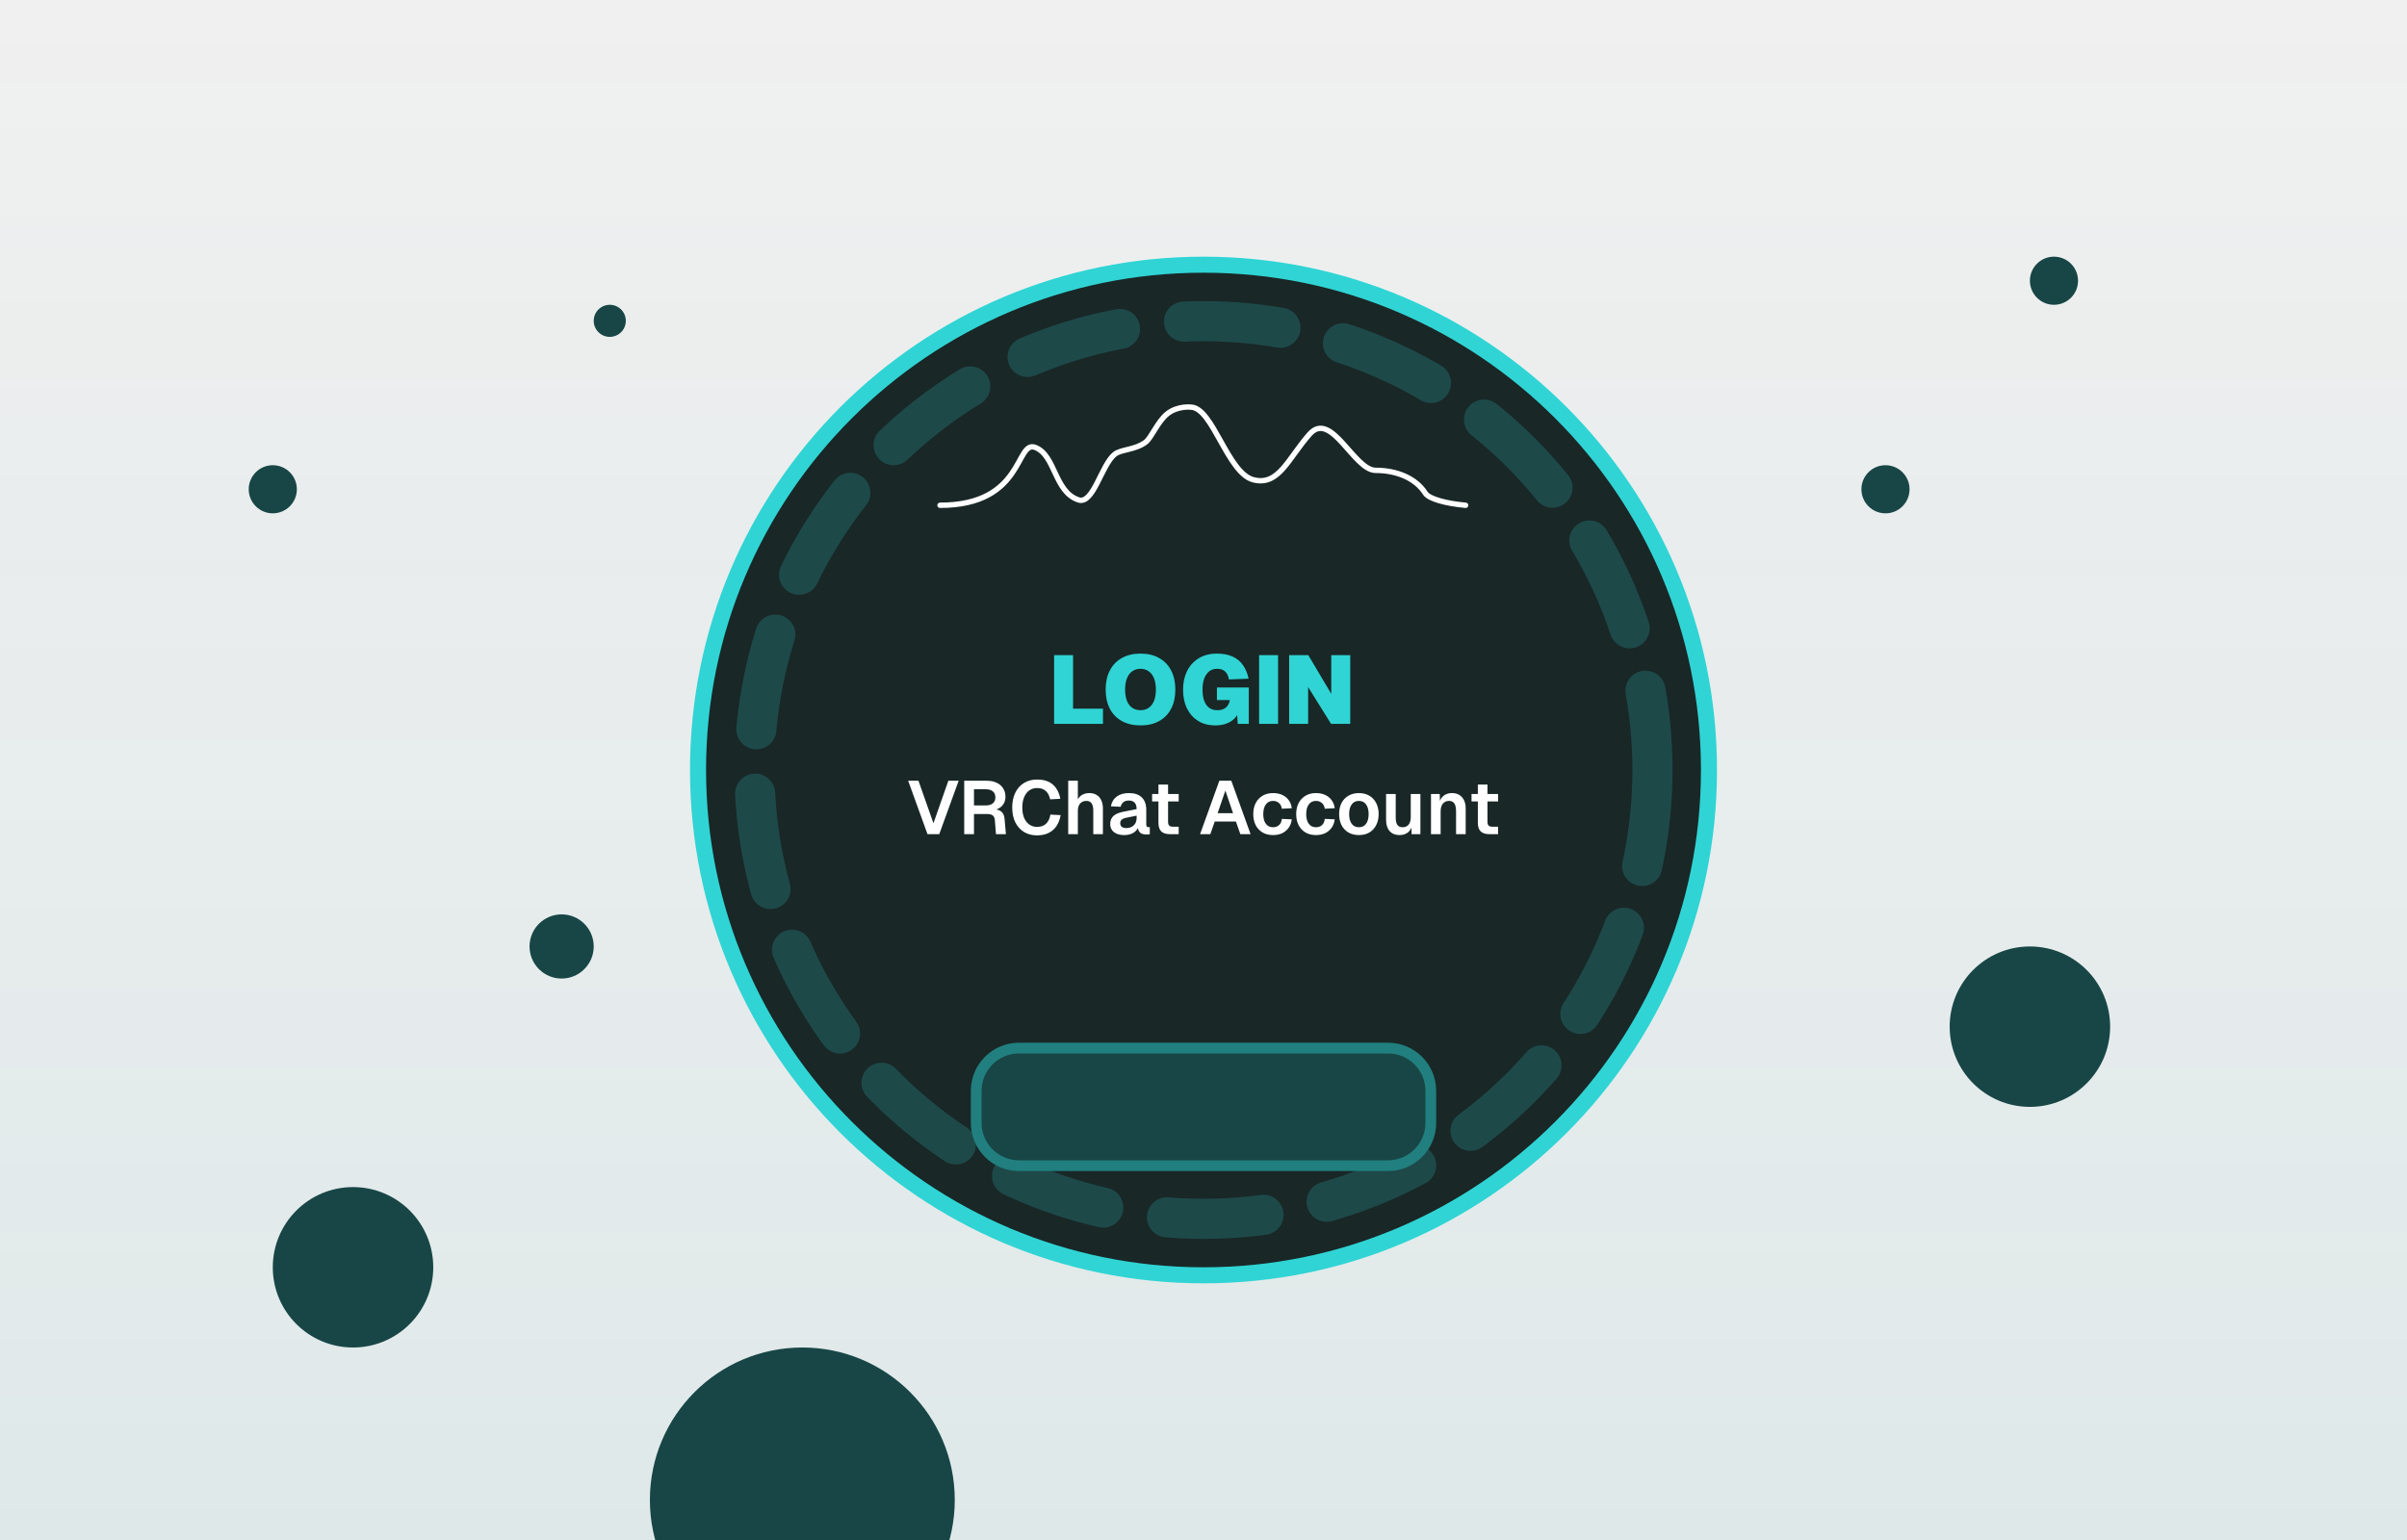
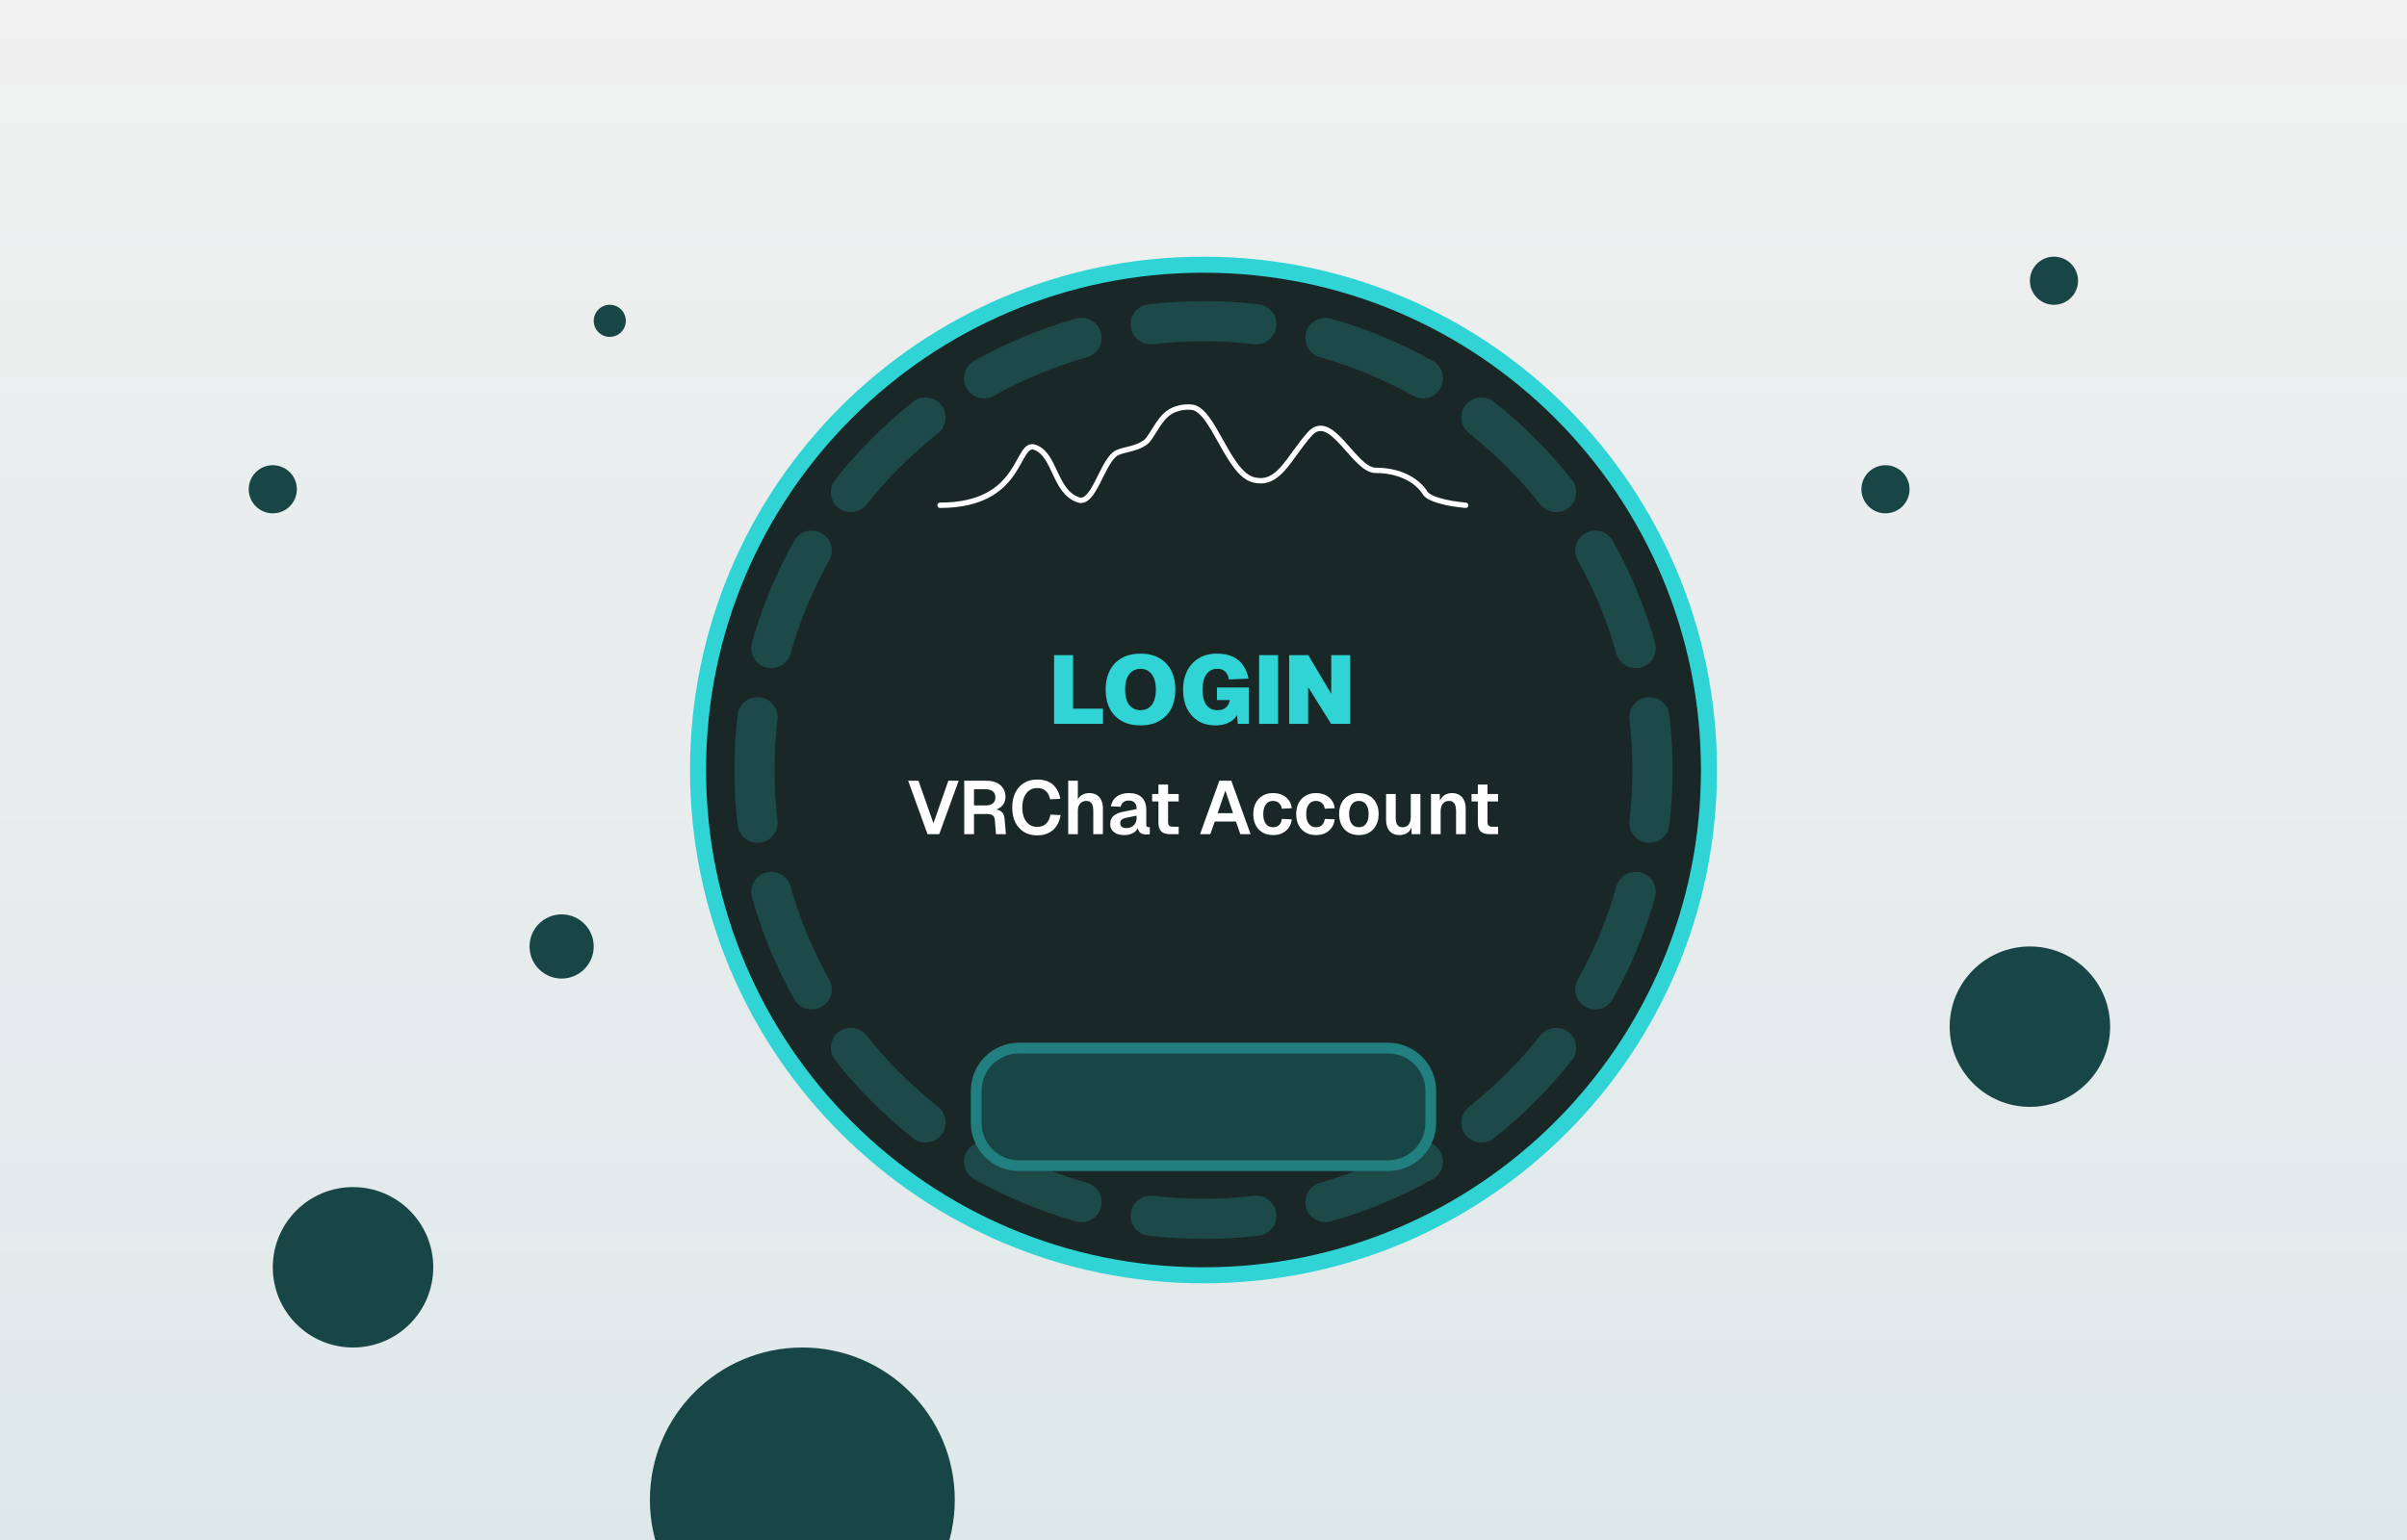
<svg xmlns="http://www.w3.org/2000/svg" width="300" height="192" viewBox="0 0 300 192" fill="none">
-   <g clip-path="url(#clip0_1592_3600)">
-     <rect width="300" height="192" fill="url(#paint0_linear_1592_3600)" />
+   <g clip-path="url(#clip0_1590_1559)">
+     <rect width="300" height="192" fill="url(#paint0_linear_1590_1559)" />
    <circle cx="150" cy="96" r="63" fill="#192727" stroke="#30D4D4" stroke-width="2" />
-     <circle opacity="0.2" cx="150" cy="96" r="55.958" stroke="#30D4D4" stroke-width="5" stroke-linecap="round" stroke-dasharray="12.06 8.04" />
+     <path opacity="0.2" d="M156.29 149.092C157.661 148.931 158.904 149.913 159.064 151.284C159.225 152.656 158.243 153.898 156.872 154.059C154.617 154.323 152.324 154.458 150 154.458C147.676 154.458 145.383 154.323 143.128 154.059C141.757 153.898 140.775 152.656 140.936 151.284C141.096 149.913 142.339 148.931 143.71 149.092C145.772 149.333 147.871 149.458 150 149.458C152.129 149.458 154.228 149.333 156.29 149.092ZM120.473 143.608C121.148 142.404 122.673 141.977 123.877 142.652C127.505 144.689 131.395 146.313 135.482 147.464C136.811 147.838 137.585 149.219 137.211 150.548C136.837 151.877 135.456 152.651 134.127 152.277C129.654 151.018 125.398 149.24 121.43 147.013C120.226 146.337 119.797 144.812 120.473 143.608ZM176.123 142.652C177.327 141.977 178.852 142.404 179.527 143.608C180.203 144.812 179.774 146.337 178.57 147.013C174.602 149.24 170.346 151.018 165.873 152.277C164.544 152.651 163.163 151.877 162.789 150.548C162.415 149.219 163.19 147.838 164.519 147.464C168.606 146.313 172.495 144.689 176.123 142.652ZM104.504 128.683C105.588 127.827 107.16 128.012 108.016 129.096C110.62 132.395 113.605 135.38 116.904 137.984C117.988 138.84 118.174 140.412 117.318 141.496C116.463 142.58 114.89 142.765 113.807 141.909C110.2 139.062 106.938 135.8 104.091 132.193C103.236 131.11 103.421 129.538 104.504 128.683ZM191.984 129.096C192.84 128.012 194.412 127.827 195.496 128.683C196.58 129.538 196.765 131.11 195.909 132.193C193.062 135.8 189.8 139.062 186.193 141.909C185.11 142.765 183.538 142.58 182.683 141.496C181.827 140.412 182.012 138.84 183.096 137.984C186.395 135.38 189.38 132.395 191.984 129.096ZM95.452 108.789C96.781 108.415 98.162 109.189 98.536 110.519C99.687 114.606 101.312 118.495 103.348 122.123C104.023 123.327 103.596 124.852 102.392 125.527C101.188 126.203 99.664 125.774 98.988 124.57C96.761 120.602 94.983 116.346 93.724 111.873C93.35 110.544 94.123 109.163 95.452 108.789ZM201.464 110.519C201.838 109.19 203.219 108.415 204.548 108.789C205.877 109.163 206.651 110.544 206.277 111.873C205.018 116.346 203.24 120.602 201.013 124.57C200.337 125.774 198.812 126.203 197.608 125.527C196.404 124.852 195.977 123.327 196.652 122.123C198.689 118.495 200.313 114.606 201.464 110.519ZM91.542 96C91.542 93.676 91.678 91.383 91.942 89.128C92.103 87.757 93.344 86.775 94.716 86.936C96.087 87.096 97.069 88.339 96.908 89.71C96.667 91.772 96.542 93.871 96.542 96C96.542 98.129 96.667 100.228 96.908 102.29C97.069 103.661 96.087 104.904 94.716 105.064C93.344 105.225 92.103 104.243 91.942 102.872C91.678 100.617 91.542 98.324 91.542 96ZM203.458 96C203.458 93.871 203.333 91.772 203.092 89.71C202.931 88.339 203.913 87.096 205.284 86.936C206.655 86.775 207.898 87.757 208.059 89.128C208.323 91.383 208.458 93.676 208.458 96C208.458 98.324 208.323 100.617 208.059 102.872C207.898 104.243 206.656 105.225 205.284 105.064C203.913 104.904 202.931 103.661 203.092 102.29C203.333 100.228 203.458 98.129 203.458 96ZM98.988 67.43C99.664 66.226 101.188 65.797 102.392 66.473C103.596 67.148 104.023 68.673 103.348 69.877C101.311 73.505 99.687 77.395 98.536 81.482C98.162 82.811 96.781 83.585 95.452 83.211C94.123 82.837 93.35 81.456 93.724 80.127C94.983 75.654 96.761 71.398 98.988 67.43ZM197.608 66.473C198.812 65.797 200.337 66.226 201.013 67.43C203.24 71.398 205.018 75.654 206.277 80.127C206.651 81.456 205.877 82.837 204.548 83.211C203.219 83.585 201.838 82.811 201.464 81.482C200.313 77.395 198.689 73.505 196.652 69.877C195.977 68.673 196.404 67.148 197.608 66.473ZM113.807 50.091C114.89 49.235 116.463 49.42 117.318 50.504C118.174 51.588 117.988 53.16 116.904 54.016C113.605 56.62 110.62 59.605 108.016 62.904C107.16 63.988 105.588 64.174 104.504 63.318C103.42 62.463 103.235 60.89 104.091 59.807C106.938 56.2 110.2 52.938 113.807 50.091ZM182.683 50.504C183.538 49.42 185.11 49.236 186.193 50.091C189.8 52.938 193.062 56.2 195.909 59.807C196.765 60.89 196.58 62.463 195.496 63.318C194.412 64.174 192.84 63.988 191.984 62.904C189.38 59.605 186.395 56.62 183.096 54.016C182.012 53.16 181.827 51.588 182.683 50.504ZM134.127 39.724C135.456 39.349 136.837 40.123 137.211 41.452C137.585 42.781 136.811 44.162 135.482 44.536C131.395 45.687 127.505 47.311 123.877 49.348C122.673 50.023 121.148 49.596 120.473 48.392C119.797 47.188 120.226 45.664 121.43 44.988C125.398 42.761 129.654 40.983 134.127 39.724ZM162.789 41.452C163.163 40.123 164.544 39.349 165.873 39.724C170.346 40.983 174.602 42.761 178.57 44.988C179.774 45.664 180.203 47.188 179.527 48.392C178.852 49.596 177.327 50.023 176.123 49.348C172.495 47.312 168.606 45.687 164.519 44.536C163.189 44.162 162.415 42.781 162.789 41.452ZM150 37.542C152.324 37.542 154.617 37.678 156.872 37.942C158.243 38.103 159.225 39.344 159.064 40.716C158.904 42.087 157.661 43.069 156.29 42.908C154.228 42.667 152.129 42.542 150 42.542C147.871 42.542 145.772 42.667 143.71 42.908C142.339 43.069 141.096 42.087 140.936 40.716C140.775 39.344 141.757 38.103 143.128 37.942C145.383 37.678 147.676 37.542 150 37.542Z" fill="#30D4D4" />
    <path d="M131.379 90.246V81.681H133.743V89.751L132.392 88.352H137.471V90.246H131.379ZM142.147 90.439C141.247 90.439 140.47 90.258 139.819 89.896C139.168 89.534 138.669 89.02 138.323 88.352C137.977 87.685 137.805 86.893 137.805 85.976C137.805 85.059 137.977 84.267 138.323 83.6C138.669 82.924 139.168 82.405 139.819 82.043C140.47 81.673 141.247 81.489 142.147 81.489C143.056 81.489 143.832 81.673 144.475 82.043C145.127 82.405 145.625 82.924 145.971 83.6C146.317 84.267 146.49 85.059 146.49 85.976C146.49 86.893 146.317 87.685 145.971 88.352C145.625 89.02 145.127 89.534 144.475 89.896C143.832 90.258 143.056 90.439 142.147 90.439ZM142.147 88.545C142.549 88.545 142.891 88.445 143.173 88.244C143.462 88.043 143.683 87.753 143.836 87.375C143.989 86.989 144.065 86.523 144.065 85.976C144.065 85.429 143.989 84.963 143.836 84.577C143.683 84.191 143.462 83.897 143.173 83.696C142.891 83.487 142.549 83.382 142.147 83.382C141.745 83.382 141.399 83.487 141.11 83.696C140.828 83.897 140.611 84.191 140.458 84.577C140.306 84.963 140.229 85.429 140.229 85.976C140.229 86.523 140.306 86.989 140.458 87.375C140.611 87.753 140.828 88.043 141.11 88.244C141.399 88.445 141.745 88.545 142.147 88.545ZM151.494 90.439C150.657 90.439 149.937 90.254 149.334 89.884C148.731 89.506 148.265 88.984 147.935 88.316C147.613 87.649 147.453 86.868 147.453 85.976C147.453 85.115 147.617 84.347 147.947 83.672C148.285 82.996 148.767 82.466 149.395 82.08C150.022 81.686 150.778 81.489 151.662 81.489C152.442 81.489 153.098 81.613 153.629 81.862C154.167 82.104 154.598 82.457 154.919 82.924C155.249 83.39 155.482 83.953 155.619 84.613L153.17 84.709C153.098 84.283 152.945 83.957 152.712 83.732C152.479 83.499 152.137 83.382 151.687 83.382C151.301 83.382 150.971 83.491 150.697 83.708C150.432 83.925 150.227 84.227 150.082 84.613C149.945 84.999 149.877 85.453 149.877 85.976C149.877 86.49 149.941 86.941 150.07 87.327C150.207 87.713 150.412 88.014 150.685 88.232C150.959 88.441 151.309 88.545 151.735 88.545C152.032 88.545 152.286 88.497 152.495 88.4C152.712 88.296 152.885 88.151 153.013 87.966C153.15 87.773 153.239 87.544 153.279 87.279H151.674V85.71H155.643V90.246H154.268L154.147 88.509L154.413 88.557C154.34 88.935 154.167 89.265 153.894 89.546C153.629 89.828 153.287 90.049 152.869 90.21C152.459 90.363 152 90.439 151.494 90.439ZM156.93 90.246V81.681H159.294V90.246H156.93ZM160.676 90.246V81.681H163.064L165.923 86.507V81.681H168.288V90.246H165.899L163.04 85.662V90.246H160.676Z" fill="#30D4D4" />
    <path d="M115.601 104L113.19 97.339H114.475L116.342 102.64L118.2 97.339H119.485L117.065 104H115.601ZM120.176 104V97.339H122.962C123.444 97.339 123.86 97.42 124.21 97.583C124.56 97.745 124.833 97.977 125.026 98.277C125.22 98.577 125.317 98.93 125.317 99.337C125.317 99.644 125.252 99.916 125.12 100.153C124.989 100.391 124.811 100.582 124.585 100.726C124.367 100.869 124.123 100.957 123.854 100.988L123.807 100.894C124.238 100.894 124.57 100.991 124.801 101.185C125.039 101.379 125.173 101.676 125.205 102.077L125.374 104H124.135L123.994 102.255C123.976 101.992 123.891 101.798 123.741 101.673C123.591 101.548 123.341 101.486 122.99 101.486H121.395V104H120.176ZM121.395 100.416H122.887C123.256 100.416 123.544 100.328 123.75 100.153C123.957 99.978 124.06 99.731 124.06 99.412C124.06 99.087 123.954 98.837 123.741 98.662C123.535 98.486 123.231 98.399 122.831 98.399H121.395V100.416ZM129.247 104.15C128.64 104.15 128.105 104.013 127.642 103.737C127.179 103.456 126.817 103.059 126.554 102.546C126.291 102.027 126.16 101.404 126.16 100.679C126.16 99.966 126.288 99.35 126.544 98.83C126.801 98.305 127.161 97.902 127.623 97.62C128.086 97.332 128.63 97.189 129.256 97.189C130.107 97.189 130.766 97.401 131.236 97.826C131.705 98.246 132.011 98.834 132.155 99.59L130.879 99.656C130.798 99.218 130.623 98.874 130.354 98.624C130.085 98.374 129.719 98.249 129.256 98.249C128.881 98.249 128.555 98.349 128.28 98.549C128.005 98.749 127.792 99.031 127.642 99.393C127.492 99.756 127.417 100.185 127.417 100.679C127.417 101.179 127.492 101.611 127.642 101.973C127.799 102.33 128.014 102.605 128.29 102.799C128.565 102.993 128.884 103.09 129.247 103.09C129.741 103.09 130.122 102.955 130.391 102.686C130.666 102.411 130.842 102.036 130.917 101.561L132.193 101.626C132.105 102.145 131.936 102.596 131.686 102.977C131.436 103.353 131.104 103.643 130.691 103.85C130.285 104.05 129.803 104.15 129.247 104.15ZM133.138 104V97.339H134.339V100.135H134.189C134.239 99.847 134.339 99.612 134.489 99.431C134.639 99.243 134.824 99.106 135.043 99.018C135.262 98.924 135.503 98.877 135.765 98.877C136.134 98.877 136.444 98.959 136.694 99.121C136.951 99.278 137.141 99.5 137.266 99.787C137.398 100.075 137.463 100.407 137.463 100.782V104H136.263V101.073C136.263 100.666 136.194 100.363 136.056 100.163C135.919 99.956 135.703 99.853 135.409 99.853C135.084 99.853 134.824 99.959 134.63 100.172C134.436 100.385 134.339 100.694 134.339 101.101V104H133.138ZM140.117 104.113C139.592 104.113 139.17 103.994 138.851 103.756C138.532 103.512 138.372 103.174 138.372 102.743C138.372 102.311 138.507 101.973 138.776 101.73C139.045 101.486 139.454 101.31 140.005 101.204L141.665 100.876C141.665 100.519 141.584 100.253 141.422 100.078C141.259 99.897 141.018 99.806 140.699 99.806C140.411 99.806 140.183 99.875 140.014 100.013C139.852 100.144 139.739 100.335 139.676 100.585L138.457 100.529C138.557 99.997 138.801 99.59 139.189 99.309C139.576 99.021 140.08 98.877 140.699 98.877C141.412 98.877 141.95 99.059 142.313 99.421C142.682 99.778 142.866 100.291 142.866 100.96V102.78C142.866 102.912 142.888 103.002 142.932 103.052C142.982 103.102 143.054 103.127 143.148 103.127H143.307V104C143.27 104.013 143.207 104.022 143.12 104.028C143.038 104.034 142.954 104.038 142.866 104.038C142.66 104.038 142.475 104.006 142.313 103.944C142.15 103.875 142.025 103.759 141.938 103.597C141.85 103.428 141.806 103.199 141.806 102.912L141.909 102.987C141.859 103.206 141.75 103.403 141.581 103.578C141.418 103.747 141.212 103.878 140.962 103.972C140.712 104.066 140.43 104.113 140.117 104.113ZM140.361 103.24C140.63 103.24 140.862 103.187 141.056 103.081C141.25 102.974 141.4 102.827 141.506 102.64C141.612 102.452 141.665 102.23 141.665 101.973V101.692L140.371 101.955C140.102 102.011 139.908 102.095 139.789 102.208C139.676 102.314 139.62 102.455 139.62 102.63C139.62 102.824 139.683 102.974 139.808 103.081C139.939 103.187 140.124 103.24 140.361 103.24ZM145.838 104C145.338 104 144.969 103.884 144.731 103.653C144.5 103.421 144.384 103.059 144.384 102.565V97.817H145.585V102.452C145.585 102.683 145.635 102.846 145.735 102.94C145.835 103.027 145.992 103.071 146.204 103.071H146.908V104H145.838ZM143.596 99.919V98.99H146.908V99.919H143.596ZM149.573 104L151.975 97.339H153.467L155.869 104H154.593L154.039 102.424H151.403L150.849 104H149.573ZM151.759 101.382H153.683L152.726 98.568L151.759 101.382ZM158.67 104.113C158.169 104.113 157.735 104.006 157.366 103.794C156.996 103.575 156.709 103.268 156.502 102.874C156.302 102.48 156.202 102.02 156.202 101.495C156.202 100.97 156.302 100.513 156.502 100.125C156.709 99.731 156.996 99.425 157.366 99.206C157.735 98.987 158.169 98.877 158.67 98.877C159.095 98.877 159.473 98.952 159.805 99.103C160.136 99.253 160.405 99.468 160.612 99.75C160.824 100.025 160.956 100.363 161.006 100.763L159.767 100.829C159.717 100.51 159.592 100.269 159.392 100.106C159.198 99.938 158.957 99.853 158.67 99.853C158.282 99.853 157.982 100 157.769 100.294C157.556 100.582 157.45 100.982 157.45 101.495C157.45 102.014 157.556 102.418 157.769 102.705C157.982 102.993 158.282 103.137 158.67 103.137C158.964 103.137 159.208 103.052 159.401 102.884C159.602 102.715 159.724 102.452 159.767 102.095L161.006 102.152C160.956 102.552 160.828 102.899 160.621 103.193C160.415 103.487 160.146 103.715 159.814 103.878C159.483 104.034 159.101 104.113 158.67 104.113ZM164.02 104.113C163.52 104.113 163.085 104.006 162.716 103.794C162.347 103.575 162.06 103.268 161.853 102.874C161.653 102.48 161.553 102.02 161.553 101.495C161.553 100.97 161.653 100.513 161.853 100.125C162.06 99.731 162.347 99.425 162.716 99.206C163.085 98.987 163.52 98.877 164.02 98.877C164.446 98.877 164.824 98.952 165.156 99.103C165.487 99.253 165.756 99.468 165.963 99.75C166.175 100.025 166.307 100.363 166.357 100.763L165.118 100.829C165.068 100.51 164.943 100.269 164.743 100.106C164.549 99.938 164.308 99.853 164.02 99.853C163.633 99.853 163.332 100 163.12 100.294C162.907 100.582 162.801 100.982 162.801 101.495C162.801 102.014 162.907 102.418 163.12 102.705C163.332 102.993 163.633 103.137 164.02 103.137C164.314 103.137 164.558 103.052 164.752 102.884C164.952 102.715 165.074 102.452 165.118 102.095L166.357 102.152C166.307 102.552 166.178 102.899 165.972 103.193C165.766 103.487 165.497 103.715 165.165 103.878C164.834 104.034 164.452 104.113 164.02 104.113ZM169.371 104.113C168.877 104.113 168.442 104.006 168.067 103.794C167.698 103.575 167.41 103.268 167.204 102.874C167.004 102.48 166.904 102.02 166.904 101.495C166.904 100.963 167.004 100.504 167.204 100.116C167.41 99.722 167.698 99.418 168.067 99.206C168.442 98.987 168.877 98.877 169.371 98.877C169.865 98.877 170.297 98.987 170.666 99.206C171.035 99.418 171.32 99.722 171.52 100.116C171.726 100.504 171.829 100.963 171.829 101.495C171.829 102.02 171.726 102.48 171.52 102.874C171.32 103.268 171.035 103.575 170.666 103.794C170.297 104.006 169.865 104.113 169.371 104.113ZM169.371 103.137C169.759 103.137 170.056 102.993 170.263 102.705C170.475 102.418 170.582 102.014 170.582 101.495C170.582 100.982 170.475 100.582 170.263 100.294C170.056 100 169.759 99.853 169.371 99.853C168.983 99.853 168.683 100 168.471 100.294C168.258 100.582 168.152 100.982 168.152 101.495C168.152 102.014 168.258 102.418 168.471 102.705C168.683 102.993 168.983 103.137 169.371 103.137ZM174.407 104.113C173.901 104.113 173.497 103.947 173.197 103.615C172.903 103.278 172.756 102.812 172.756 102.217V98.99H173.957V101.917C173.957 102.336 174.026 102.646 174.163 102.846C174.307 103.04 174.523 103.137 174.811 103.137C175.136 103.137 175.386 103.031 175.561 102.818C175.743 102.599 175.833 102.283 175.833 101.87V98.99H177.034V104H175.937L175.908 102.621L176.059 102.668C175.984 103.143 175.805 103.503 175.524 103.747C175.242 103.991 174.87 104.113 174.407 104.113ZM178.354 104V98.99H179.443L179.489 100.397L179.349 100.341C179.399 99.991 179.502 99.709 179.658 99.496C179.815 99.284 180.006 99.127 180.231 99.027C180.456 98.927 180.703 98.877 180.972 98.877C181.341 98.877 181.651 98.959 181.901 99.121C182.157 99.284 182.351 99.509 182.482 99.797C182.614 100.078 182.679 100.407 182.679 100.782V104H181.479V101.167C181.479 100.885 181.45 100.647 181.394 100.454C181.338 100.26 181.244 100.113 181.113 100.013C180.988 99.906 180.819 99.853 180.606 99.853C180.287 99.853 180.031 99.966 179.837 100.191C179.649 100.416 179.555 100.741 179.555 101.167V104H178.354ZM185.649 104C185.148 104 184.779 103.884 184.542 103.653C184.31 103.421 184.194 103.059 184.194 102.565V97.817H185.395V102.452C185.395 102.683 185.445 102.846 185.545 102.94C185.646 103.027 185.802 103.071 186.015 103.071H186.718V104H185.649ZM183.406 99.919V98.99H186.718V99.919H183.406Z" fill="white" />
    <rect x="121.67" y="130.67" width="56.66" height="14.66" rx="5.33" fill="#184646" stroke="#217F7F" stroke-width="1.34" />
-     <path d="M117.162 62.996C127.717 62.996 126.545 54.786 129.058 55.791C131.571 56.796 131.403 61.32 134.419 62.325C136.272 62.943 137.267 57.969 138.942 56.629C139.714 56.012 141.498 56.106 142.796 55.121C143.51 54.579 144.299 52.543 145.476 51.602C146.807 50.539 148.492 50.764 148.492 50.764C151.173 50.932 153.016 58.974 156.199 59.812C159.382 60.649 160.555 57.131 163.236 54.115C165.916 51.099 168.764 58.64 171.445 58.64C174.126 58.64 176.471 59.644 177.644 61.487C178.094 62.194 180.176 62.773 182.67 62.996" stroke="white" stroke-width="0.67" stroke-linecap="round" />
+     <path d="M117.162 62.996C127.717 62.996 126.544 54.786 129.057 55.791C131.57 56.796 131.403 61.32 134.419 62.325C136.272 62.943 137.267 57.969 138.942 56.629C139.714 56.012 141.498 56.106 142.796 55.121C143.51 54.579 144.298 52.543 145.476 51.602C146.806 50.539 148.492 50.764 148.492 50.764C151.173 50.932 153.016 58.974 156.199 59.812C159.382 60.649 160.555 57.131 163.235 54.115C165.916 51.099 168.764 58.64 171.445 58.64C174.125 58.64 176.471 59.644 177.644 61.487C178.094 62.194 180.176 62.773 182.67 62.996" stroke="white" stroke-width="0.67" stroke-linecap="round" />
    <circle cx="44" cy="158" r="10" fill="#184646" />
    <circle cx="100" cy="187" r="19" fill="#184646" />
    <circle cx="253" cy="128" r="10" fill="#184646" />
    <circle cx="34" cy="61" r="3" fill="#184646" />
    <circle cx="235" cy="61" r="3" fill="#184646" />
    <circle cx="76" cy="40" r="2" fill="#184646" />
    <circle cx="256" cy="35" r="3" fill="#184646" />
    <circle cx="70" cy="118" r="4" fill="#184646" />
  </g>
  <defs>
-     <linearGradient id="paint0_linear_1592_3600" x1="150" y1="0" x2="150" y2="192" gradientUnits="userSpaceOnUse">
+     <linearGradient id="paint0_linear_1590_1559" x1="150" y1="0" x2="150" y2="192" gradientUnits="userSpaceOnUse">
      <stop stop-color="#008691" stop-opacity="0" />
      <stop offset="1" stop-color="#008691" stop-opacity="0.07" />
    </linearGradient>
-     <clipPath id="clip0_1592_3600">
+     <clipPath id="clip0_1590_1559">
      <rect width="300" height="192" fill="white" />
    </clipPath>
  </defs>
</svg>
